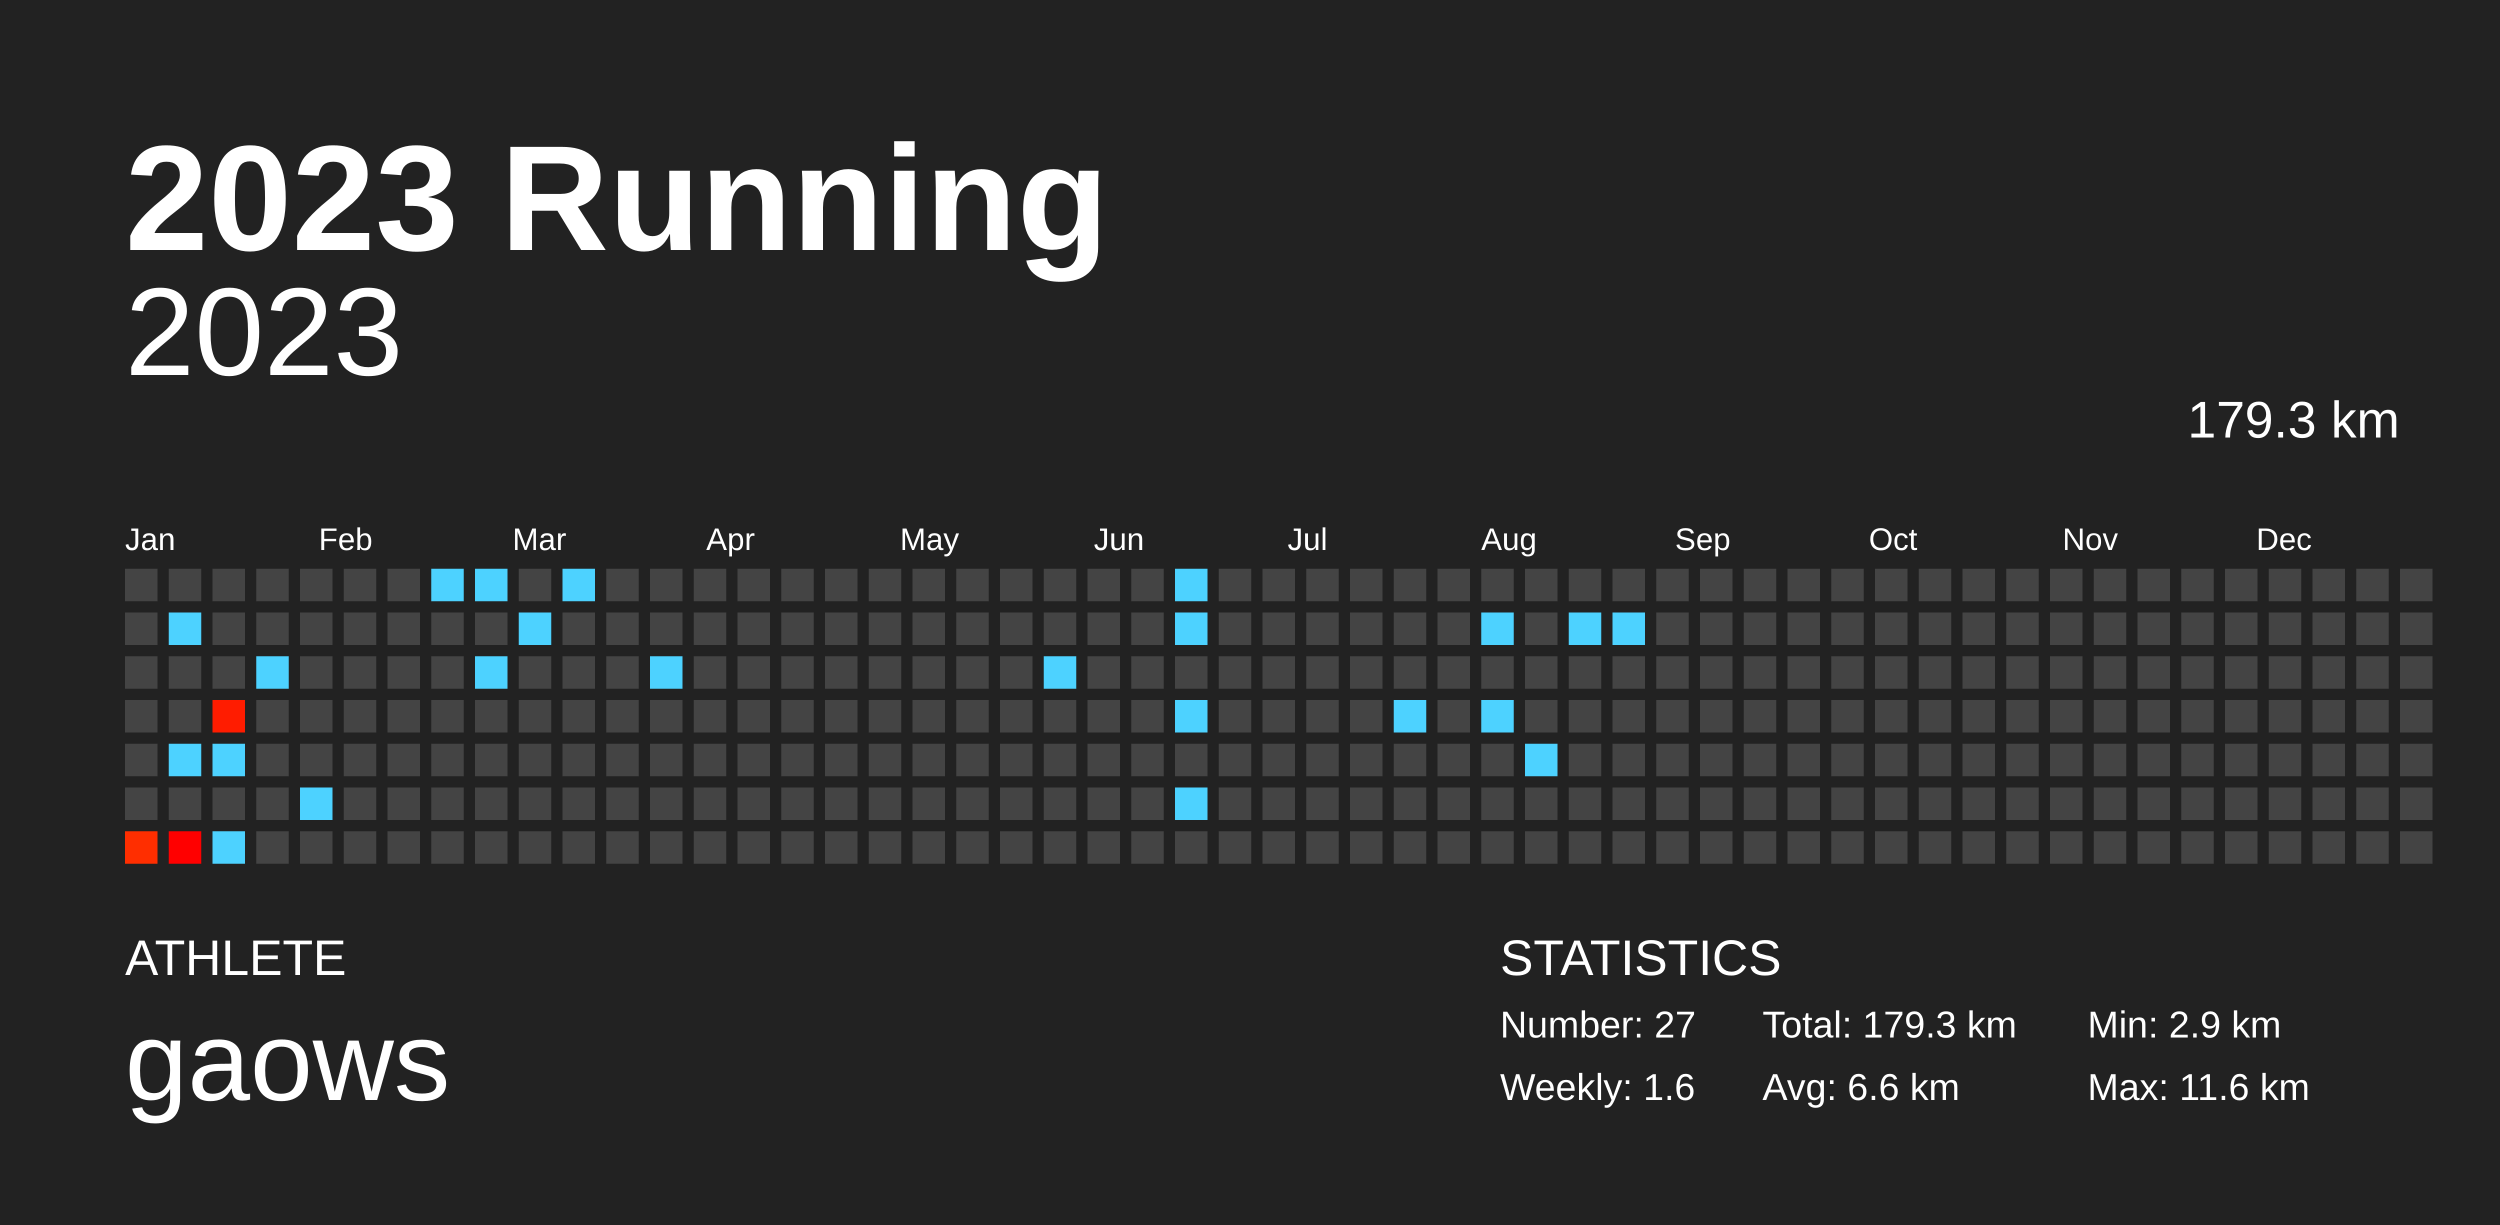
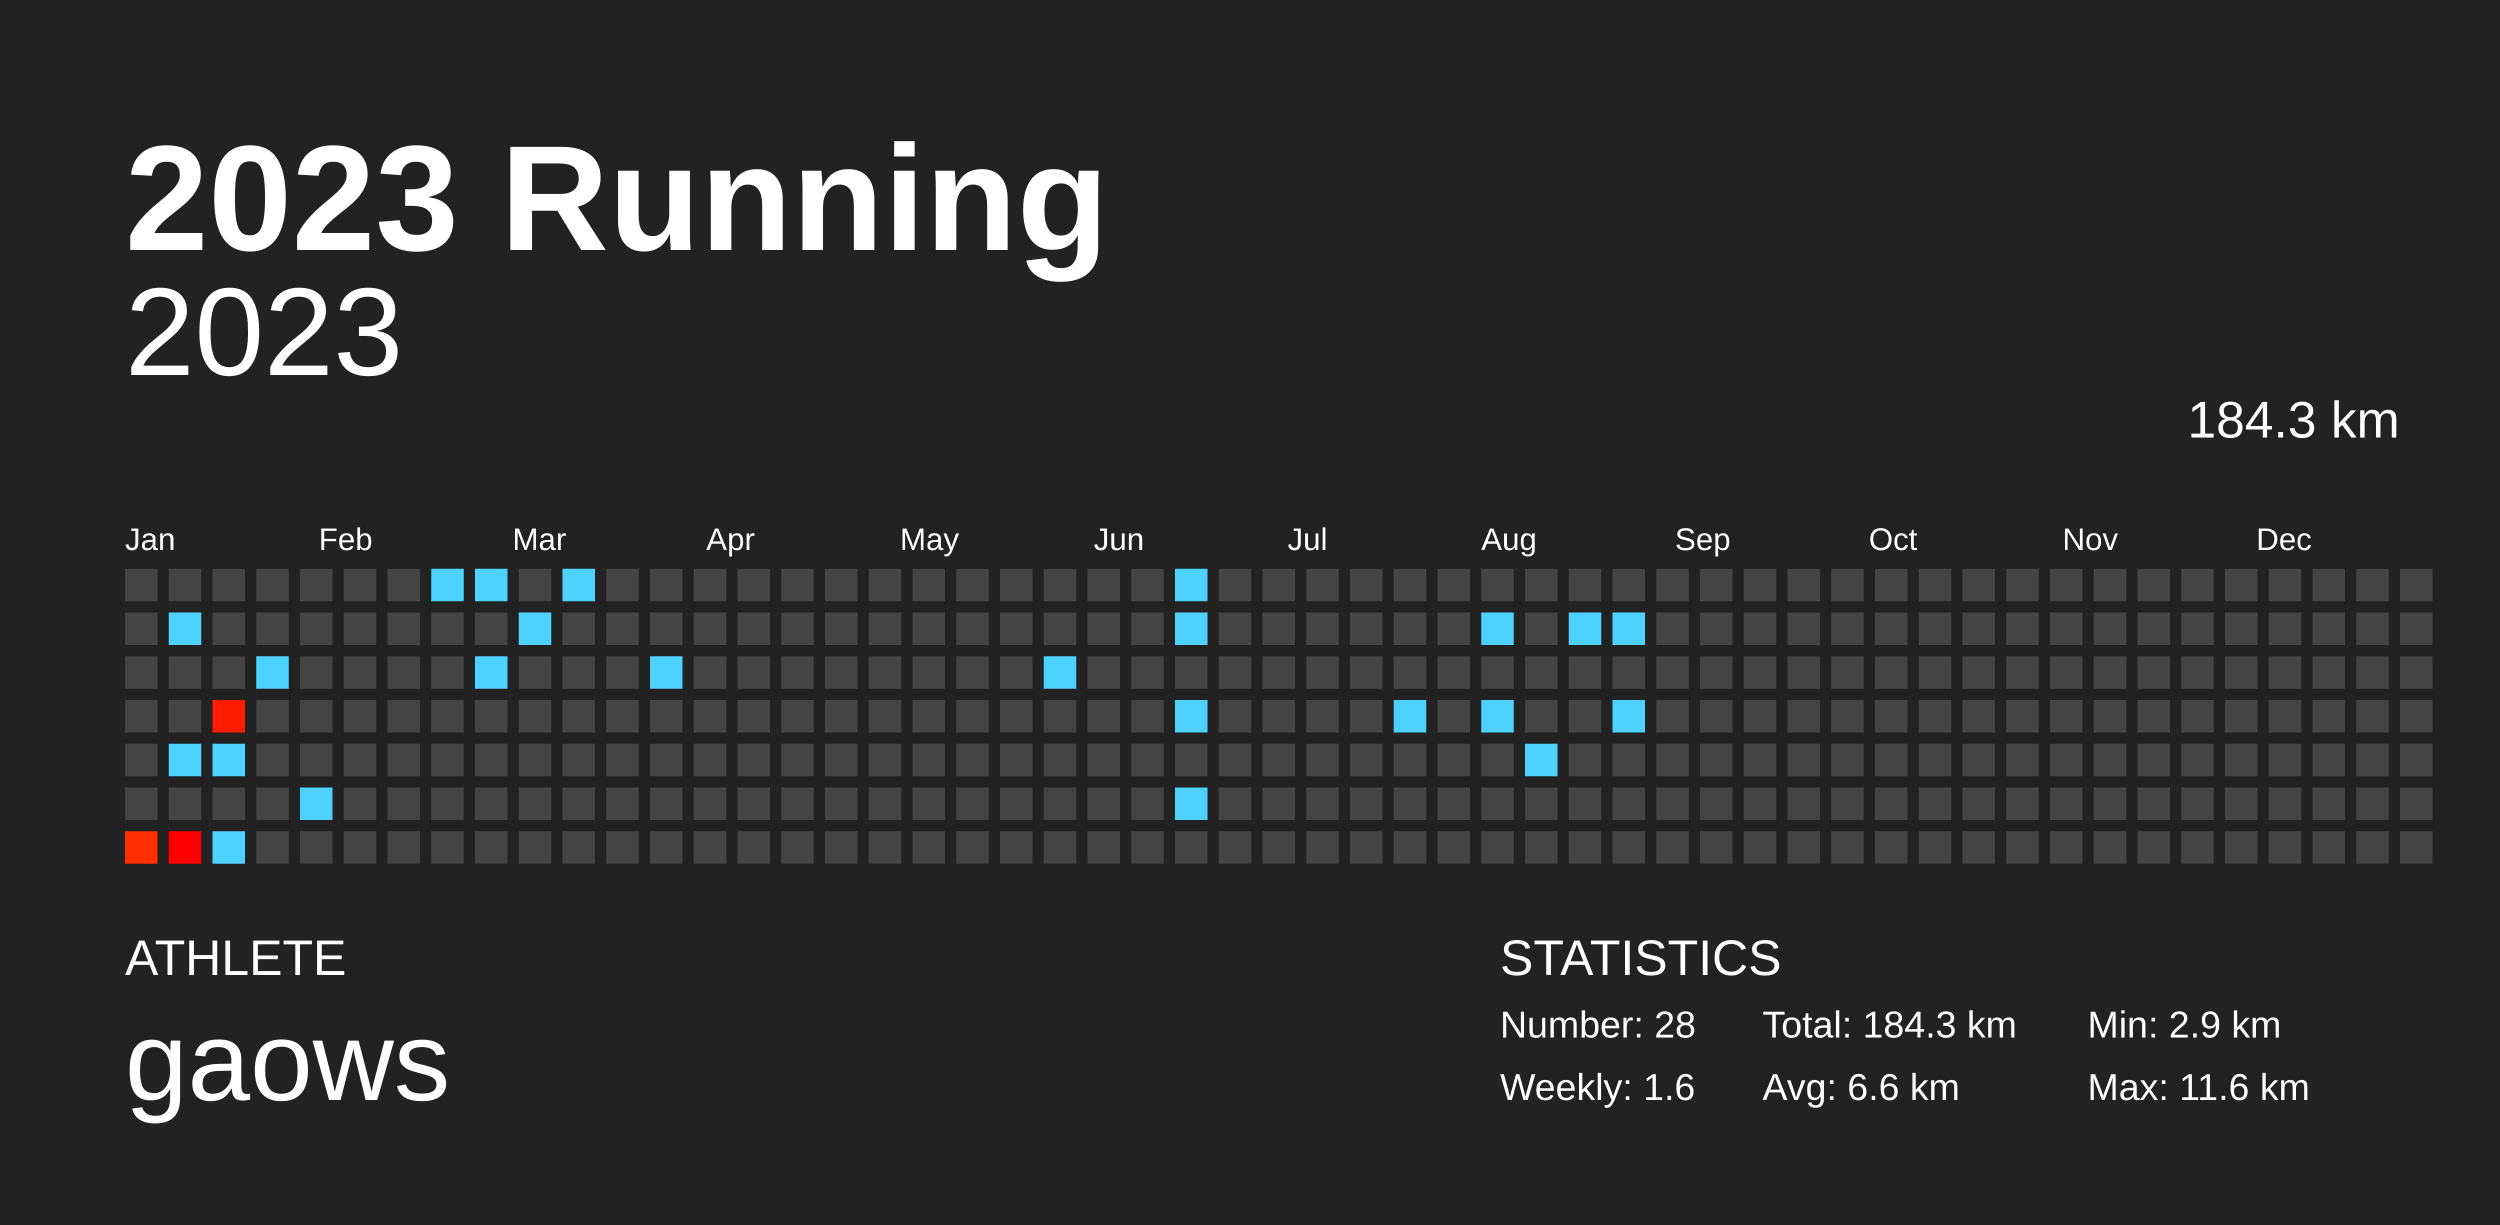
<svg xmlns="http://www.w3.org/2000/svg" baseProfile="full" height="98mm" version="1.1" viewBox="0,0,200,98" width="200mm">
  <defs />
  <rect fill="#222222" height="98" width="200" x="0" y="0" />
  <text fill="#FFFFFF" style="font-size:12px; font-family:Arial; font-weight:bold;" x="10" y="20">2023 Running</text>
  <text fill="#FFFFFF" style="font-size:4px; font-family:Arial" x="10" y="78">ATHLETE</text>
  <text fill="#FFFFFF" style="font-size:9px; font-family:Arial" x="10" y="88">gaows</text>
  <text fill="#FFFFFF" style="font-size:4px; font-family:Arial" x="120" y="78">STATISTICS</text>
-   <text fill="#FFFFFF" style="font-size:3px; font-family:Arial" x="120" y="83">Number: 27</text>
+   <text fill="#FFFFFF" style="font-size:3px; font-family:Arial" x="120" y="83">Number: 28</text>
  <text fill="#FFFFFF" style="font-size:3px; font-family:Arial" x="120" y="88">Weekly: 1.6</text>
-   <text fill="#FFFFFF" style="font-size:3px; font-family:Arial" x="141" y="83">Total: 179.3 km</text>
+   <text fill="#FFFFFF" style="font-size:3px; font-family:Arial" x="141" y="83">Total: 184.3 km</text>
  <text fill="#FFFFFF" style="font-size:3px; font-family:Arial" x="141" y="88">Avg: 6.6 km</text>
  <text fill="#FFFFFF" style="font-size:3px; font-family:Arial" x="167" y="83">Min: 2.9 km</text>
  <text fill="#FFFFFF" style="font-size:3px; font-family:Arial" x="167" y="88">Max: 11.6 km</text>
  <text alignment-baseline="hanging" fill="#FFFFFF" style="font-size:10.0px; font-family:Arial;" x="10" y="30">2023</text>
-   <text alignment-baseline="hanging" fill="#FFFFFF" style="font-size:4.125px; font-family:Arial;" x="175" y="35">179.3 km</text>
+   <text alignment-baseline="hanging" fill="#FFFFFF" style="font-size:4.125px; font-family:Arial;" x="175" y="35">184.3 km</text>
  <text fill="#FFFFFF" style="font-size:2.5px; font-family:Arial" x="10.0" y="44">Jan</text>
  <text fill="#FFFFFF" style="font-size:2.5px; font-family:Arial" x="25.5" y="44">Feb</text>
  <text fill="#FFFFFF" style="font-size:2.5px; font-family:Arial" x="41.0" y="44">Mar</text>
  <text fill="#FFFFFF" style="font-size:2.5px; font-family:Arial" x="56.5" y="44">Apr</text>
  <text fill="#FFFFFF" style="font-size:2.5px; font-family:Arial" x="72.0" y="44">May</text>
  <text fill="#FFFFFF" style="font-size:2.5px; font-family:Arial" x="87.5" y="44">Jun</text>
  <text fill="#FFFFFF" style="font-size:2.5px; font-family:Arial" x="103.0" y="44">Jul</text>
  <text fill="#FFFFFF" style="font-size:2.5px; font-family:Arial" x="118.5" y="44">Aug</text>
  <text fill="#FFFFFF" style="font-size:2.5px; font-family:Arial" x="134.0" y="44">Sep</text>
  <text fill="#FFFFFF" style="font-size:2.5px; font-family:Arial" x="149.5" y="44">Oct</text>
  <text fill="#FFFFFF" style="font-size:2.5px; font-family:Arial" x="165.0" y="44">Nov</text>
  <text fill="#FFFFFF" style="font-size:2.5px; font-family:Arial" x="180.5" y="44">Dec</text>
  <rect fill="#444444" height="2.6" width="2.6" x="10.0" y="45.5" />
  <rect fill="#444444" height="2.6" width="2.6" x="10.0" y="49.0" />
  <rect fill="#444444" height="2.6" width="2.6" x="10.0" y="52.5" />
  <rect fill="#444444" height="2.6" width="2.6" x="10.0" y="56.0" />
  <rect fill="#444444" height="2.6" width="2.6" x="10.0" y="59.5" />
  <rect fill="#444444" height="2.6" width="2.6" x="10.0" y="63.0" />
  <rect fill="#ff2e00" height="2.6" width="2.6" x="10.0" y="66.5" />
  <rect fill="#444444" height="2.6" width="2.6" x="13.5" y="45.5" />
  <rect fill="#4dd2ff" height="2.6" width="2.6" x="13.5" y="49.0" />
  <rect fill="#444444" height="2.6" width="2.6" x="13.5" y="52.5" />
  <rect fill="#444444" height="2.6" width="2.6" x="13.5" y="56.0" />
  <rect fill="#4dd2ff" height="2.6" width="2.6" x="13.5" y="59.5" />
  <rect fill="#444444" height="2.6" width="2.6" x="13.5" y="63.0" />
  <rect fill="#ff0000" height="2.6" width="2.6" x="13.5" y="66.5" />
  <rect fill="#444444" height="2.6" width="2.6" x="17.0" y="45.5" />
  <rect fill="#444444" height="2.6" width="2.6" x="17.0" y="49.0" />
  <rect fill="#444444" height="2.6" width="2.6" x="17.0" y="52.5" />
  <rect fill="#ff1c00" height="2.6" width="2.6" x="17.0" y="56.0" />
  <rect fill="#4dd2ff" height="2.6" width="2.6" x="17.0" y="59.5" />
  <rect fill="#444444" height="2.6" width="2.6" x="17.0" y="63.0" />
  <rect fill="#4dd2ff" height="2.6" width="2.6" x="17.0" y="66.5" />
  <rect fill="#444444" height="2.6" width="2.6" x="20.5" y="45.5" />
  <rect fill="#444444" height="2.6" width="2.6" x="20.5" y="49.0" />
  <rect fill="#4dd2ff" height="2.6" width="2.6" x="20.5" y="52.5" />
  <rect fill="#444444" height="2.6" width="2.6" x="20.5" y="56.0" />
  <rect fill="#444444" height="2.6" width="2.6" x="20.5" y="59.5" />
  <rect fill="#444444" height="2.6" width="2.6" x="20.5" y="63.0" />
  <rect fill="#444444" height="2.6" width="2.6" x="20.5" y="66.5" />
  <rect fill="#444444" height="2.6" width="2.6" x="24.0" y="45.5" />
  <rect fill="#444444" height="2.6" width="2.6" x="24.0" y="49.0" />
  <rect fill="#444444" height="2.6" width="2.6" x="24.0" y="52.5" />
  <rect fill="#444444" height="2.6" width="2.6" x="24.0" y="56.0" />
  <rect fill="#444444" height="2.6" width="2.6" x="24.0" y="59.5" />
  <rect fill="#4dd2ff" height="2.6" width="2.6" x="24.0" y="63.0" />
  <rect fill="#444444" height="2.6" width="2.6" x="24.0" y="66.5" />
  <rect fill="#444444" height="2.6" width="2.6" x="27.5" y="45.5" />
  <rect fill="#444444" height="2.6" width="2.6" x="27.5" y="49.0" />
  <rect fill="#444444" height="2.6" width="2.6" x="27.5" y="52.5" />
  <rect fill="#444444" height="2.6" width="2.6" x="27.5" y="56.0" />
  <rect fill="#444444" height="2.6" width="2.6" x="27.5" y="59.5" />
  <rect fill="#444444" height="2.6" width="2.6" x="27.5" y="63.0" />
  <rect fill="#444444" height="2.6" width="2.6" x="27.5" y="66.5" />
  <rect fill="#444444" height="2.6" width="2.6" x="31.0" y="45.5" />
  <rect fill="#444444" height="2.6" width="2.6" x="31.0" y="49.0" />
  <rect fill="#444444" height="2.6" width="2.6" x="31.0" y="52.5" />
  <rect fill="#444444" height="2.6" width="2.6" x="31.0" y="56.0" />
  <rect fill="#444444" height="2.6" width="2.6" x="31.0" y="59.5" />
  <rect fill="#444444" height="2.6" width="2.6" x="31.0" y="63.0" />
  <rect fill="#444444" height="2.6" width="2.6" x="31.0" y="66.5" />
  <rect fill="#4dd2ff" height="2.6" width="2.6" x="34.5" y="45.5" />
  <rect fill="#444444" height="2.6" width="2.6" x="34.5" y="49.0" />
  <rect fill="#444444" height="2.6" width="2.6" x="34.5" y="52.5" />
  <rect fill="#444444" height="2.6" width="2.6" x="34.5" y="56.0" />
  <rect fill="#444444" height="2.6" width="2.6" x="34.5" y="59.5" />
  <rect fill="#444444" height="2.6" width="2.6" x="34.5" y="63.0" />
  <rect fill="#444444" height="2.6" width="2.6" x="34.5" y="66.5" />
  <rect fill="#4dd2ff" height="2.6" width="2.6" x="38.0" y="45.5" />
  <rect fill="#444444" height="2.6" width="2.6" x="38.0" y="49.0" />
  <rect fill="#4dd2ff" height="2.6" width="2.6" x="38.0" y="52.5" />
  <rect fill="#444444" height="2.6" width="2.6" x="38.0" y="56.0" />
  <rect fill="#444444" height="2.6" width="2.6" x="38.0" y="59.5" />
  <rect fill="#444444" height="2.6" width="2.6" x="38.0" y="63.0" />
  <rect fill="#444444" height="2.6" width="2.6" x="38.0" y="66.5" />
  <rect fill="#444444" height="2.6" width="2.6" x="41.5" y="45.5" />
  <rect fill="#4dd2ff" height="2.6" width="2.6" x="41.5" y="49.0" />
  <rect fill="#444444" height="2.6" width="2.6" x="41.5" y="52.5" />
  <rect fill="#444444" height="2.6" width="2.6" x="41.5" y="56.0" />
  <rect fill="#444444" height="2.6" width="2.6" x="41.5" y="59.5" />
  <rect fill="#444444" height="2.6" width="2.6" x="41.5" y="63.0" />
  <rect fill="#444444" height="2.6" width="2.6" x="41.5" y="66.5" />
  <rect fill="#4dd2ff" height="2.6" width="2.6" x="45.0" y="45.5" />
  <rect fill="#444444" height="2.6" width="2.6" x="45.0" y="49.0" />
  <rect fill="#444444" height="2.6" width="2.6" x="45.0" y="52.5" />
  <rect fill="#444444" height="2.6" width="2.6" x="45.0" y="56.0" />
  <rect fill="#444444" height="2.6" width="2.6" x="45.0" y="59.5" />
  <rect fill="#444444" height="2.6" width="2.6" x="45.0" y="63.0" />
  <rect fill="#444444" height="2.6" width="2.6" x="45.0" y="66.5" />
  <rect fill="#444444" height="2.6" width="2.6" x="48.5" y="45.5" />
  <rect fill="#444444" height="2.6" width="2.6" x="48.5" y="49.0" />
  <rect fill="#444444" height="2.6" width="2.6" x="48.5" y="52.5" />
  <rect fill="#444444" height="2.6" width="2.6" x="48.5" y="56.0" />
  <rect fill="#444444" height="2.6" width="2.6" x="48.5" y="59.5" />
  <rect fill="#444444" height="2.6" width="2.6" x="48.5" y="63.0" />
  <rect fill="#444444" height="2.6" width="2.6" x="48.5" y="66.5" />
  <rect fill="#444444" height="2.6" width="2.6" x="52.0" y="45.5" />
  <rect fill="#444444" height="2.6" width="2.6" x="52.0" y="49.0" />
  <rect fill="#4dd2ff" height="2.6" width="2.6" x="52.0" y="52.5" />
  <rect fill="#444444" height="2.6" width="2.6" x="52.0" y="56.0" />
  <rect fill="#444444" height="2.6" width="2.6" x="52.0" y="59.5" />
  <rect fill="#444444" height="2.6" width="2.6" x="52.0" y="63.0" />
  <rect fill="#444444" height="2.6" width="2.6" x="52.0" y="66.5" />
  <rect fill="#444444" height="2.6" width="2.6" x="55.5" y="45.5" />
  <rect fill="#444444" height="2.6" width="2.6" x="55.5" y="49.0" />
  <rect fill="#444444" height="2.6" width="2.6" x="55.5" y="52.5" />
  <rect fill="#444444" height="2.6" width="2.6" x="55.5" y="56.0" />
  <rect fill="#444444" height="2.6" width="2.6" x="55.5" y="59.5" />
  <rect fill="#444444" height="2.6" width="2.6" x="55.5" y="63.0" />
  <rect fill="#444444" height="2.6" width="2.6" x="55.5" y="66.5" />
  <rect fill="#444444" height="2.6" width="2.6" x="59.0" y="45.5" />
  <rect fill="#444444" height="2.6" width="2.6" x="59.0" y="49.0" />
  <rect fill="#444444" height="2.6" width="2.6" x="59.0" y="52.5" />
  <rect fill="#444444" height="2.6" width="2.6" x="59.0" y="56.0" />
  <rect fill="#444444" height="2.6" width="2.6" x="59.0" y="59.5" />
  <rect fill="#444444" height="2.6" width="2.6" x="59.0" y="63.0" />
  <rect fill="#444444" height="2.6" width="2.6" x="59.0" y="66.5" />
  <rect fill="#444444" height="2.6" width="2.6" x="62.5" y="45.5" />
  <rect fill="#444444" height="2.6" width="2.6" x="62.5" y="49.0" />
  <rect fill="#444444" height="2.6" width="2.6" x="62.5" y="52.5" />
  <rect fill="#444444" height="2.6" width="2.6" x="62.5" y="56.0" />
  <rect fill="#444444" height="2.6" width="2.6" x="62.5" y="59.5" />
  <rect fill="#444444" height="2.6" width="2.6" x="62.5" y="63.0" />
  <rect fill="#444444" height="2.6" width="2.6" x="62.5" y="66.5" />
  <rect fill="#444444" height="2.6" width="2.6" x="66.0" y="45.5" />
  <rect fill="#444444" height="2.6" width="2.6" x="66.0" y="49.0" />
  <rect fill="#444444" height="2.6" width="2.6" x="66.0" y="52.5" />
  <rect fill="#444444" height="2.6" width="2.6" x="66.0" y="56.0" />
  <rect fill="#444444" height="2.6" width="2.6" x="66.0" y="59.5" />
  <rect fill="#444444" height="2.6" width="2.6" x="66.0" y="63.0" />
  <rect fill="#444444" height="2.6" width="2.6" x="66.0" y="66.5" />
  <rect fill="#444444" height="2.6" width="2.6" x="69.5" y="45.5" />
  <rect fill="#444444" height="2.6" width="2.6" x="69.5" y="49.0" />
  <rect fill="#444444" height="2.6" width="2.6" x="69.5" y="52.5" />
  <rect fill="#444444" height="2.6" width="2.6" x="69.5" y="56.0" />
  <rect fill="#444444" height="2.6" width="2.6" x="69.5" y="59.5" />
  <rect fill="#444444" height="2.6" width="2.6" x="69.5" y="63.0" />
  <rect fill="#444444" height="2.6" width="2.6" x="69.5" y="66.5" />
  <rect fill="#444444" height="2.6" width="2.6" x="73.0" y="45.5" />
  <rect fill="#444444" height="2.6" width="2.6" x="73.0" y="49.0" />
  <rect fill="#444444" height="2.6" width="2.6" x="73.0" y="52.5" />
  <rect fill="#444444" height="2.6" width="2.6" x="73.0" y="56.0" />
  <rect fill="#444444" height="2.6" width="2.6" x="73.0" y="59.5" />
  <rect fill="#444444" height="2.6" width="2.6" x="73.0" y="63.0" />
  <rect fill="#444444" height="2.6" width="2.6" x="73.0" y="66.5" />
  <rect fill="#444444" height="2.6" width="2.6" x="76.5" y="45.5" />
  <rect fill="#444444" height="2.6" width="2.6" x="76.5" y="49.0" />
  <rect fill="#444444" height="2.6" width="2.6" x="76.5" y="52.5" />
  <rect fill="#444444" height="2.6" width="2.6" x="76.5" y="56.0" />
  <rect fill="#444444" height="2.6" width="2.6" x="76.5" y="59.5" />
  <rect fill="#444444" height="2.6" width="2.6" x="76.5" y="63.0" />
  <rect fill="#444444" height="2.6" width="2.6" x="76.5" y="66.5" />
  <rect fill="#444444" height="2.6" width="2.6" x="80.0" y="45.5" />
  <rect fill="#444444" height="2.6" width="2.6" x="80.0" y="49.0" />
  <rect fill="#444444" height="2.6" width="2.6" x="80.0" y="52.5" />
  <rect fill="#444444" height="2.6" width="2.6" x="80.0" y="56.0" />
  <rect fill="#444444" height="2.6" width="2.6" x="80.0" y="59.5" />
  <rect fill="#444444" height="2.6" width="2.6" x="80.0" y="63.0" />
  <rect fill="#444444" height="2.6" width="2.6" x="80.0" y="66.5" />
  <rect fill="#444444" height="2.6" width="2.6" x="83.5" y="45.5" />
  <rect fill="#444444" height="2.6" width="2.6" x="83.5" y="49.0" />
  <rect fill="#4dd2ff" height="2.6" width="2.6" x="83.5" y="52.5" />
  <rect fill="#444444" height="2.6" width="2.6" x="83.5" y="56.0" />
  <rect fill="#444444" height="2.6" width="2.6" x="83.5" y="59.5" />
  <rect fill="#444444" height="2.6" width="2.6" x="83.5" y="63.0" />
  <rect fill="#444444" height="2.6" width="2.6" x="83.5" y="66.5" />
  <rect fill="#444444" height="2.6" width="2.6" x="87.0" y="45.5" />
  <rect fill="#444444" height="2.6" width="2.6" x="87.0" y="49.0" />
  <rect fill="#444444" height="2.6" width="2.6" x="87.0" y="52.5" />
  <rect fill="#444444" height="2.6" width="2.6" x="87.0" y="56.0" />
  <rect fill="#444444" height="2.6" width="2.6" x="87.0" y="59.5" />
  <rect fill="#444444" height="2.6" width="2.6" x="87.0" y="63.0" />
  <rect fill="#444444" height="2.6" width="2.6" x="87.0" y="66.5" />
  <rect fill="#444444" height="2.6" width="2.6" x="90.5" y="45.5" />
  <rect fill="#444444" height="2.6" width="2.6" x="90.5" y="49.0" />
  <rect fill="#444444" height="2.6" width="2.6" x="90.5" y="52.5" />
  <rect fill="#444444" height="2.6" width="2.6" x="90.5" y="56.0" />
  <rect fill="#444444" height="2.6" width="2.6" x="90.5" y="59.5" />
  <rect fill="#444444" height="2.6" width="2.6" x="90.5" y="63.0" />
  <rect fill="#444444" height="2.6" width="2.6" x="90.5" y="66.5" />
  <rect fill="#4dd2ff" height="2.6" width="2.6" x="94.0" y="45.5" />
  <rect fill="#4dd2ff" height="2.6" width="2.6" x="94.0" y="49.0" />
  <rect fill="#444444" height="2.6" width="2.6" x="94.0" y="52.5" />
  <rect fill="#4dd2ff" height="2.6" width="2.6" x="94.0" y="56.0" />
  <rect fill="#444444" height="2.6" width="2.6" x="94.0" y="59.5" />
  <rect fill="#4dd2ff" height="2.6" width="2.6" x="94.0" y="63.0" />
  <rect fill="#444444" height="2.6" width="2.6" x="94.0" y="66.5" />
  <rect fill="#444444" height="2.6" width="2.6" x="97.5" y="45.5" />
  <rect fill="#444444" height="2.6" width="2.6" x="97.5" y="49.0" />
  <rect fill="#444444" height="2.6" width="2.6" x="97.5" y="52.5" />
  <rect fill="#444444" height="2.6" width="2.6" x="97.5" y="56.0" />
  <rect fill="#444444" height="2.6" width="2.6" x="97.5" y="59.5" />
  <rect fill="#444444" height="2.6" width="2.6" x="97.5" y="63.0" />
  <rect fill="#444444" height="2.6" width="2.6" x="97.5" y="66.5" />
  <rect fill="#444444" height="2.6" width="2.6" x="101.0" y="45.5" />
  <rect fill="#444444" height="2.6" width="2.6" x="101.0" y="49.0" />
  <rect fill="#444444" height="2.6" width="2.6" x="101.0" y="52.5" />
  <rect fill="#444444" height="2.6" width="2.6" x="101.0" y="56.0" />
  <rect fill="#444444" height="2.6" width="2.6" x="101.0" y="59.5" />
  <rect fill="#444444" height="2.6" width="2.6" x="101.0" y="63.0" />
  <rect fill="#444444" height="2.6" width="2.6" x="101.0" y="66.5" />
  <rect fill="#444444" height="2.6" width="2.6" x="104.5" y="45.5" />
  <rect fill="#444444" height="2.6" width="2.6" x="104.5" y="49.0" />
  <rect fill="#444444" height="2.6" width="2.6" x="104.5" y="52.5" />
  <rect fill="#444444" height="2.6" width="2.6" x="104.5" y="56.0" />
  <rect fill="#444444" height="2.6" width="2.6" x="104.5" y="59.5" />
  <rect fill="#444444" height="2.6" width="2.6" x="104.5" y="63.0" />
  <rect fill="#444444" height="2.6" width="2.6" x="104.5" y="66.5" />
  <rect fill="#444444" height="2.6" width="2.6" x="108.0" y="45.5" />
  <rect fill="#444444" height="2.6" width="2.6" x="108.0" y="49.0" />
  <rect fill="#444444" height="2.6" width="2.6" x="108.0" y="52.5" />
  <rect fill="#444444" height="2.6" width="2.6" x="108.0" y="56.0" />
  <rect fill="#444444" height="2.6" width="2.6" x="108.0" y="59.5" />
  <rect fill="#444444" height="2.6" width="2.6" x="108.0" y="63.0" />
  <rect fill="#444444" height="2.6" width="2.6" x="108.0" y="66.5" />
  <rect fill="#444444" height="2.6" width="2.6" x="111.5" y="45.5" />
  <rect fill="#444444" height="2.6" width="2.6" x="111.5" y="49.0" />
  <rect fill="#444444" height="2.6" width="2.6" x="111.5" y="52.5" />
  <rect fill="#4dd2ff" height="2.6" width="2.6" x="111.5" y="56.0" />
  <rect fill="#444444" height="2.6" width="2.6" x="111.5" y="59.5" />
  <rect fill="#444444" height="2.6" width="2.6" x="111.5" y="63.0" />
  <rect fill="#444444" height="2.6" width="2.6" x="111.5" y="66.5" />
  <rect fill="#444444" height="2.6" width="2.6" x="115.0" y="45.5" />
  <rect fill="#444444" height="2.6" width="2.6" x="115.0" y="49.0" />
  <rect fill="#444444" height="2.6" width="2.6" x="115.0" y="52.5" />
  <rect fill="#444444" height="2.6" width="2.6" x="115.0" y="56.0" />
  <rect fill="#444444" height="2.6" width="2.6" x="115.0" y="59.5" />
  <rect fill="#444444" height="2.6" width="2.6" x="115.0" y="63.0" />
  <rect fill="#444444" height="2.6" width="2.6" x="115.0" y="66.5" />
  <rect fill="#444444" height="2.6" width="2.6" x="118.5" y="45.5" />
  <rect fill="#4dd2ff" height="2.6" width="2.6" x="118.5" y="49.0" />
  <rect fill="#444444" height="2.6" width="2.6" x="118.5" y="52.5" />
  <rect fill="#4dd2ff" height="2.6" width="2.6" x="118.5" y="56.0" />
  <rect fill="#444444" height="2.6" width="2.6" x="118.5" y="59.5" />
  <rect fill="#444444" height="2.6" width="2.6" x="118.5" y="63.0" />
  <rect fill="#444444" height="2.6" width="2.6" x="118.5" y="66.5" />
  <rect fill="#444444" height="2.6" width="2.6" x="122.0" y="45.5" />
  <rect fill="#444444" height="2.6" width="2.6" x="122.0" y="49.0" />
  <rect fill="#444444" height="2.6" width="2.6" x="122.0" y="52.5" />
  <rect fill="#444444" height="2.6" width="2.6" x="122.0" y="56.0" />
  <rect fill="#4dd2ff" height="2.6" width="2.6" x="122.0" y="59.5" />
  <rect fill="#444444" height="2.6" width="2.6" x="122.0" y="63.0" />
  <rect fill="#444444" height="2.6" width="2.6" x="122.0" y="66.5" />
  <rect fill="#444444" height="2.6" width="2.6" x="125.5" y="45.5" />
  <rect fill="#4dd2ff" height="2.6" width="2.6" x="125.5" y="49.0" />
  <rect fill="#444444" height="2.6" width="2.6" x="125.5" y="52.5" />
  <rect fill="#444444" height="2.6" width="2.6" x="125.5" y="56.0" />
  <rect fill="#444444" height="2.6" width="2.6" x="125.5" y="59.5" />
  <rect fill="#444444" height="2.6" width="2.6" x="125.5" y="63.0" />
  <rect fill="#444444" height="2.6" width="2.6" x="125.5" y="66.5" />
  <rect fill="#444444" height="2.6" width="2.6" x="129.0" y="45.5" />
  <rect fill="#4dd2ff" height="2.6" width="2.6" x="129.0" y="49.0" />
  <rect fill="#444444" height="2.6" width="2.6" x="129.0" y="52.5" />
-   <rect fill="#444444" height="2.6" width="2.6" x="129.0" y="56.0" />
+   <rect fill="#4dd2ff" height="2.6" width="2.6" x="129.0" y="56.0" />
  <rect fill="#444444" height="2.6" width="2.6" x="129.0" y="59.5" />
  <rect fill="#444444" height="2.6" width="2.6" x="129.0" y="63.0" />
  <rect fill="#444444" height="2.6" width="2.6" x="129.0" y="66.5" />
  <rect fill="#444444" height="2.6" width="2.6" x="132.5" y="45.5" />
  <rect fill="#444444" height="2.6" width="2.6" x="132.5" y="49.0" />
  <rect fill="#444444" height="2.6" width="2.6" x="132.5" y="52.5" />
  <rect fill="#444444" height="2.6" width="2.6" x="132.5" y="56.0" />
  <rect fill="#444444" height="2.6" width="2.6" x="132.5" y="59.5" />
  <rect fill="#444444" height="2.6" width="2.6" x="132.5" y="63.0" />
  <rect fill="#444444" height="2.6" width="2.6" x="132.5" y="66.5" />
  <rect fill="#444444" height="2.6" width="2.6" x="136.0" y="45.5" />
  <rect fill="#444444" height="2.6" width="2.6" x="136.0" y="49.0" />
  <rect fill="#444444" height="2.6" width="2.6" x="136.0" y="52.5" />
  <rect fill="#444444" height="2.6" width="2.6" x="136.0" y="56.0" />
  <rect fill="#444444" height="2.6" width="2.6" x="136.0" y="59.5" />
  <rect fill="#444444" height="2.6" width="2.6" x="136.0" y="63.0" />
  <rect fill="#444444" height="2.6" width="2.6" x="136.0" y="66.5" />
  <rect fill="#444444" height="2.6" width="2.6" x="139.5" y="45.5" />
  <rect fill="#444444" height="2.6" width="2.6" x="139.5" y="49.0" />
  <rect fill="#444444" height="2.6" width="2.6" x="139.5" y="52.5" />
  <rect fill="#444444" height="2.6" width="2.6" x="139.5" y="56.0" />
  <rect fill="#444444" height="2.6" width="2.6" x="139.5" y="59.5" />
  <rect fill="#444444" height="2.6" width="2.6" x="139.5" y="63.0" />
  <rect fill="#444444" height="2.6" width="2.6" x="139.5" y="66.5" />
  <rect fill="#444444" height="2.6" width="2.6" x="143.0" y="45.5" />
  <rect fill="#444444" height="2.6" width="2.6" x="143.0" y="49.0" />
  <rect fill="#444444" height="2.6" width="2.6" x="143.0" y="52.5" />
  <rect fill="#444444" height="2.6" width="2.6" x="143.0" y="56.0" />
  <rect fill="#444444" height="2.6" width="2.6" x="143.0" y="59.5" />
  <rect fill="#444444" height="2.6" width="2.6" x="143.0" y="63.0" />
  <rect fill="#444444" height="2.6" width="2.6" x="143.0" y="66.5" />
  <rect fill="#444444" height="2.6" width="2.6" x="146.5" y="45.5" />
  <rect fill="#444444" height="2.6" width="2.6" x="146.5" y="49.0" />
  <rect fill="#444444" height="2.6" width="2.6" x="146.5" y="52.5" />
  <rect fill="#444444" height="2.6" width="2.6" x="146.5" y="56.0" />
  <rect fill="#444444" height="2.6" width="2.6" x="146.5" y="59.5" />
  <rect fill="#444444" height="2.6" width="2.6" x="146.5" y="63.0" />
  <rect fill="#444444" height="2.6" width="2.6" x="146.5" y="66.5" />
  <rect fill="#444444" height="2.6" width="2.6" x="150.0" y="45.5" />
  <rect fill="#444444" height="2.6" width="2.6" x="150.0" y="49.0" />
  <rect fill="#444444" height="2.6" width="2.6" x="150.0" y="52.5" />
  <rect fill="#444444" height="2.6" width="2.6" x="150.0" y="56.0" />
  <rect fill="#444444" height="2.6" width="2.6" x="150.0" y="59.5" />
  <rect fill="#444444" height="2.6" width="2.6" x="150.0" y="63.0" />
  <rect fill="#444444" height="2.6" width="2.6" x="150.0" y="66.5" />
  <rect fill="#444444" height="2.6" width="2.6" x="153.5" y="45.5" />
  <rect fill="#444444" height="2.6" width="2.6" x="153.5" y="49.0" />
  <rect fill="#444444" height="2.6" width="2.6" x="153.5" y="52.5" />
  <rect fill="#444444" height="2.6" width="2.6" x="153.5" y="56.0" />
  <rect fill="#444444" height="2.6" width="2.6" x="153.5" y="59.5" />
  <rect fill="#444444" height="2.6" width="2.6" x="153.5" y="63.0" />
  <rect fill="#444444" height="2.6" width="2.6" x="153.5" y="66.5" />
  <rect fill="#444444" height="2.6" width="2.6" x="157.0" y="45.5" />
  <rect fill="#444444" height="2.6" width="2.6" x="157.0" y="49.0" />
  <rect fill="#444444" height="2.6" width="2.6" x="157.0" y="52.5" />
  <rect fill="#444444" height="2.6" width="2.6" x="157.0" y="56.0" />
  <rect fill="#444444" height="2.6" width="2.6" x="157.0" y="59.5" />
  <rect fill="#444444" height="2.6" width="2.6" x="157.0" y="63.0" />
  <rect fill="#444444" height="2.6" width="2.6" x="157.0" y="66.5" />
  <rect fill="#444444" height="2.6" width="2.6" x="160.5" y="45.5" />
  <rect fill="#444444" height="2.6" width="2.6" x="160.5" y="49.0" />
  <rect fill="#444444" height="2.6" width="2.6" x="160.5" y="52.5" />
  <rect fill="#444444" height="2.6" width="2.6" x="160.5" y="56.0" />
  <rect fill="#444444" height="2.6" width="2.6" x="160.5" y="59.5" />
  <rect fill="#444444" height="2.6" width="2.6" x="160.5" y="63.0" />
  <rect fill="#444444" height="2.6" width="2.6" x="160.5" y="66.5" />
  <rect fill="#444444" height="2.6" width="2.6" x="164.0" y="45.5" />
  <rect fill="#444444" height="2.6" width="2.6" x="164.0" y="49.0" />
  <rect fill="#444444" height="2.6" width="2.6" x="164.0" y="52.5" />
  <rect fill="#444444" height="2.6" width="2.6" x="164.0" y="56.0" />
  <rect fill="#444444" height="2.6" width="2.6" x="164.0" y="59.5" />
  <rect fill="#444444" height="2.6" width="2.6" x="164.0" y="63.0" />
  <rect fill="#444444" height="2.6" width="2.6" x="164.0" y="66.5" />
  <rect fill="#444444" height="2.6" width="2.6" x="167.5" y="45.5" />
  <rect fill="#444444" height="2.6" width="2.6" x="167.5" y="49.0" />
  <rect fill="#444444" height="2.6" width="2.6" x="167.5" y="52.5" />
  <rect fill="#444444" height="2.6" width="2.6" x="167.5" y="56.0" />
  <rect fill="#444444" height="2.6" width="2.6" x="167.5" y="59.5" />
  <rect fill="#444444" height="2.6" width="2.6" x="167.5" y="63.0" />
  <rect fill="#444444" height="2.6" width="2.6" x="167.5" y="66.5" />
  <rect fill="#444444" height="2.6" width="2.6" x="171.0" y="45.5" />
  <rect fill="#444444" height="2.6" width="2.6" x="171.0" y="49.0" />
  <rect fill="#444444" height="2.6" width="2.6" x="171.0" y="52.5" />
  <rect fill="#444444" height="2.6" width="2.6" x="171.0" y="56.0" />
  <rect fill="#444444" height="2.6" width="2.6" x="171.0" y="59.5" />
  <rect fill="#444444" height="2.6" width="2.6" x="171.0" y="63.0" />
  <rect fill="#444444" height="2.6" width="2.6" x="171.0" y="66.5" />
  <rect fill="#444444" height="2.6" width="2.6" x="174.5" y="45.5" />
  <rect fill="#444444" height="2.6" width="2.6" x="174.5" y="49.0" />
  <rect fill="#444444" height="2.6" width="2.6" x="174.5" y="52.5" />
  <rect fill="#444444" height="2.6" width="2.6" x="174.5" y="56.0" />
  <rect fill="#444444" height="2.6" width="2.6" x="174.5" y="59.5" />
  <rect fill="#444444" height="2.6" width="2.6" x="174.5" y="63.0" />
  <rect fill="#444444" height="2.6" width="2.6" x="174.5" y="66.5" />
  <rect fill="#444444" height="2.6" width="2.6" x="178.0" y="45.5" />
  <rect fill="#444444" height="2.6" width="2.6" x="178.0" y="49.0" />
  <rect fill="#444444" height="2.6" width="2.6" x="178.0" y="52.5" />
  <rect fill="#444444" height="2.6" width="2.6" x="178.0" y="56.0" />
  <rect fill="#444444" height="2.6" width="2.6" x="178.0" y="59.5" />
  <rect fill="#444444" height="2.6" width="2.6" x="178.0" y="63.0" />
  <rect fill="#444444" height="2.6" width="2.6" x="178.0" y="66.5" />
  <rect fill="#444444" height="2.6" width="2.6" x="181.5" y="45.5" />
  <rect fill="#444444" height="2.6" width="2.6" x="181.5" y="49.0" />
  <rect fill="#444444" height="2.6" width="2.6" x="181.5" y="52.5" />
  <rect fill="#444444" height="2.6" width="2.6" x="181.5" y="56.0" />
  <rect fill="#444444" height="2.6" width="2.6" x="181.5" y="59.5" />
  <rect fill="#444444" height="2.6" width="2.6" x="181.5" y="63.0" />
  <rect fill="#444444" height="2.6" width="2.6" x="181.5" y="66.5" />
  <rect fill="#444444" height="2.6" width="2.6" x="185.0" y="45.5" />
  <rect fill="#444444" height="2.6" width="2.6" x="185.0" y="49.0" />
  <rect fill="#444444" height="2.6" width="2.6" x="185.0" y="52.5" />
  <rect fill="#444444" height="2.6" width="2.6" x="185.0" y="56.0" />
  <rect fill="#444444" height="2.6" width="2.6" x="185.0" y="59.5" />
  <rect fill="#444444" height="2.6" width="2.6" x="185.0" y="63.0" />
  <rect fill="#444444" height="2.6" width="2.6" x="185.0" y="66.5" />
  <rect fill="#444444" height="2.6" width="2.6" x="188.5" y="45.5" />
  <rect fill="#444444" height="2.6" width="2.6" x="188.5" y="49.0" />
  <rect fill="#444444" height="2.6" width="2.6" x="188.5" y="52.5" />
  <rect fill="#444444" height="2.6" width="2.6" x="188.5" y="56.0" />
  <rect fill="#444444" height="2.6" width="2.6" x="188.5" y="59.5" />
  <rect fill="#444444" height="2.6" width="2.6" x="188.5" y="63.0" />
  <rect fill="#444444" height="2.6" width="2.6" x="188.5" y="66.5" />
  <rect fill="#444444" height="2.6" width="2.6" x="192.0" y="45.5" />
  <rect fill="#444444" height="2.6" width="2.6" x="192.0" y="49.0" />
  <rect fill="#444444" height="2.6" width="2.6" x="192.0" y="52.5" />
  <rect fill="#444444" height="2.6" width="2.6" x="192.0" y="56.0" />
  <rect fill="#444444" height="2.6" width="2.6" x="192.0" y="59.5" />
  <rect fill="#444444" height="2.6" width="2.6" x="192.0" y="63.0" />
  <rect fill="#444444" height="2.6" width="2.6" x="192.0" y="66.5" />
</svg>
